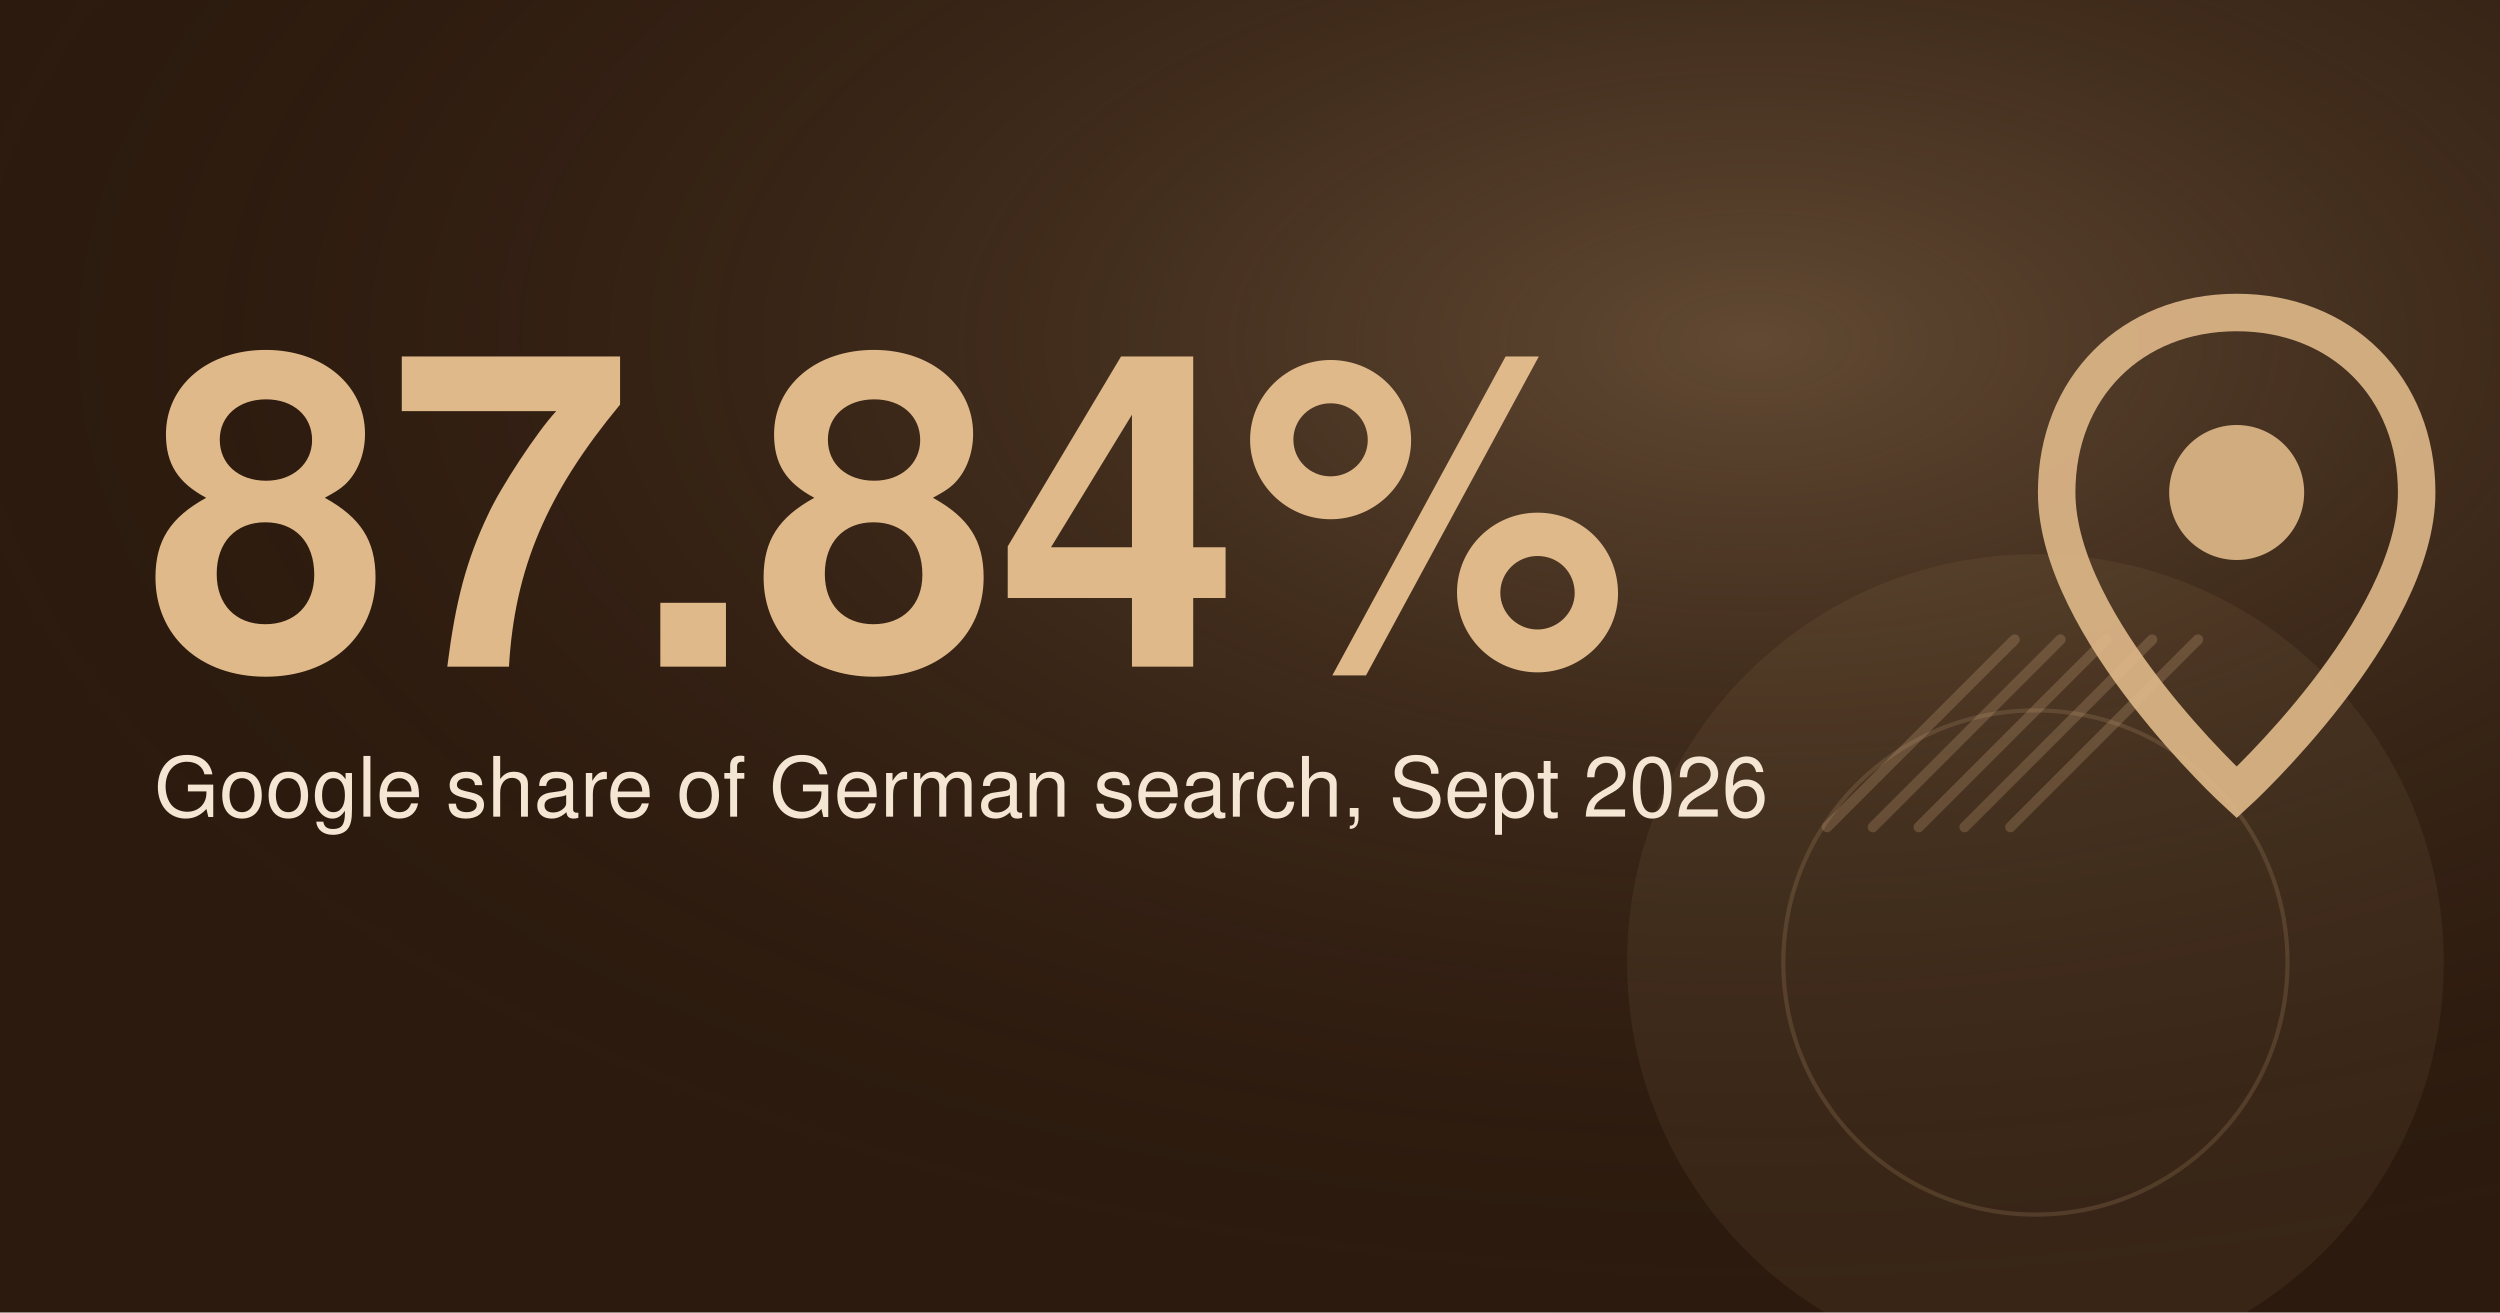
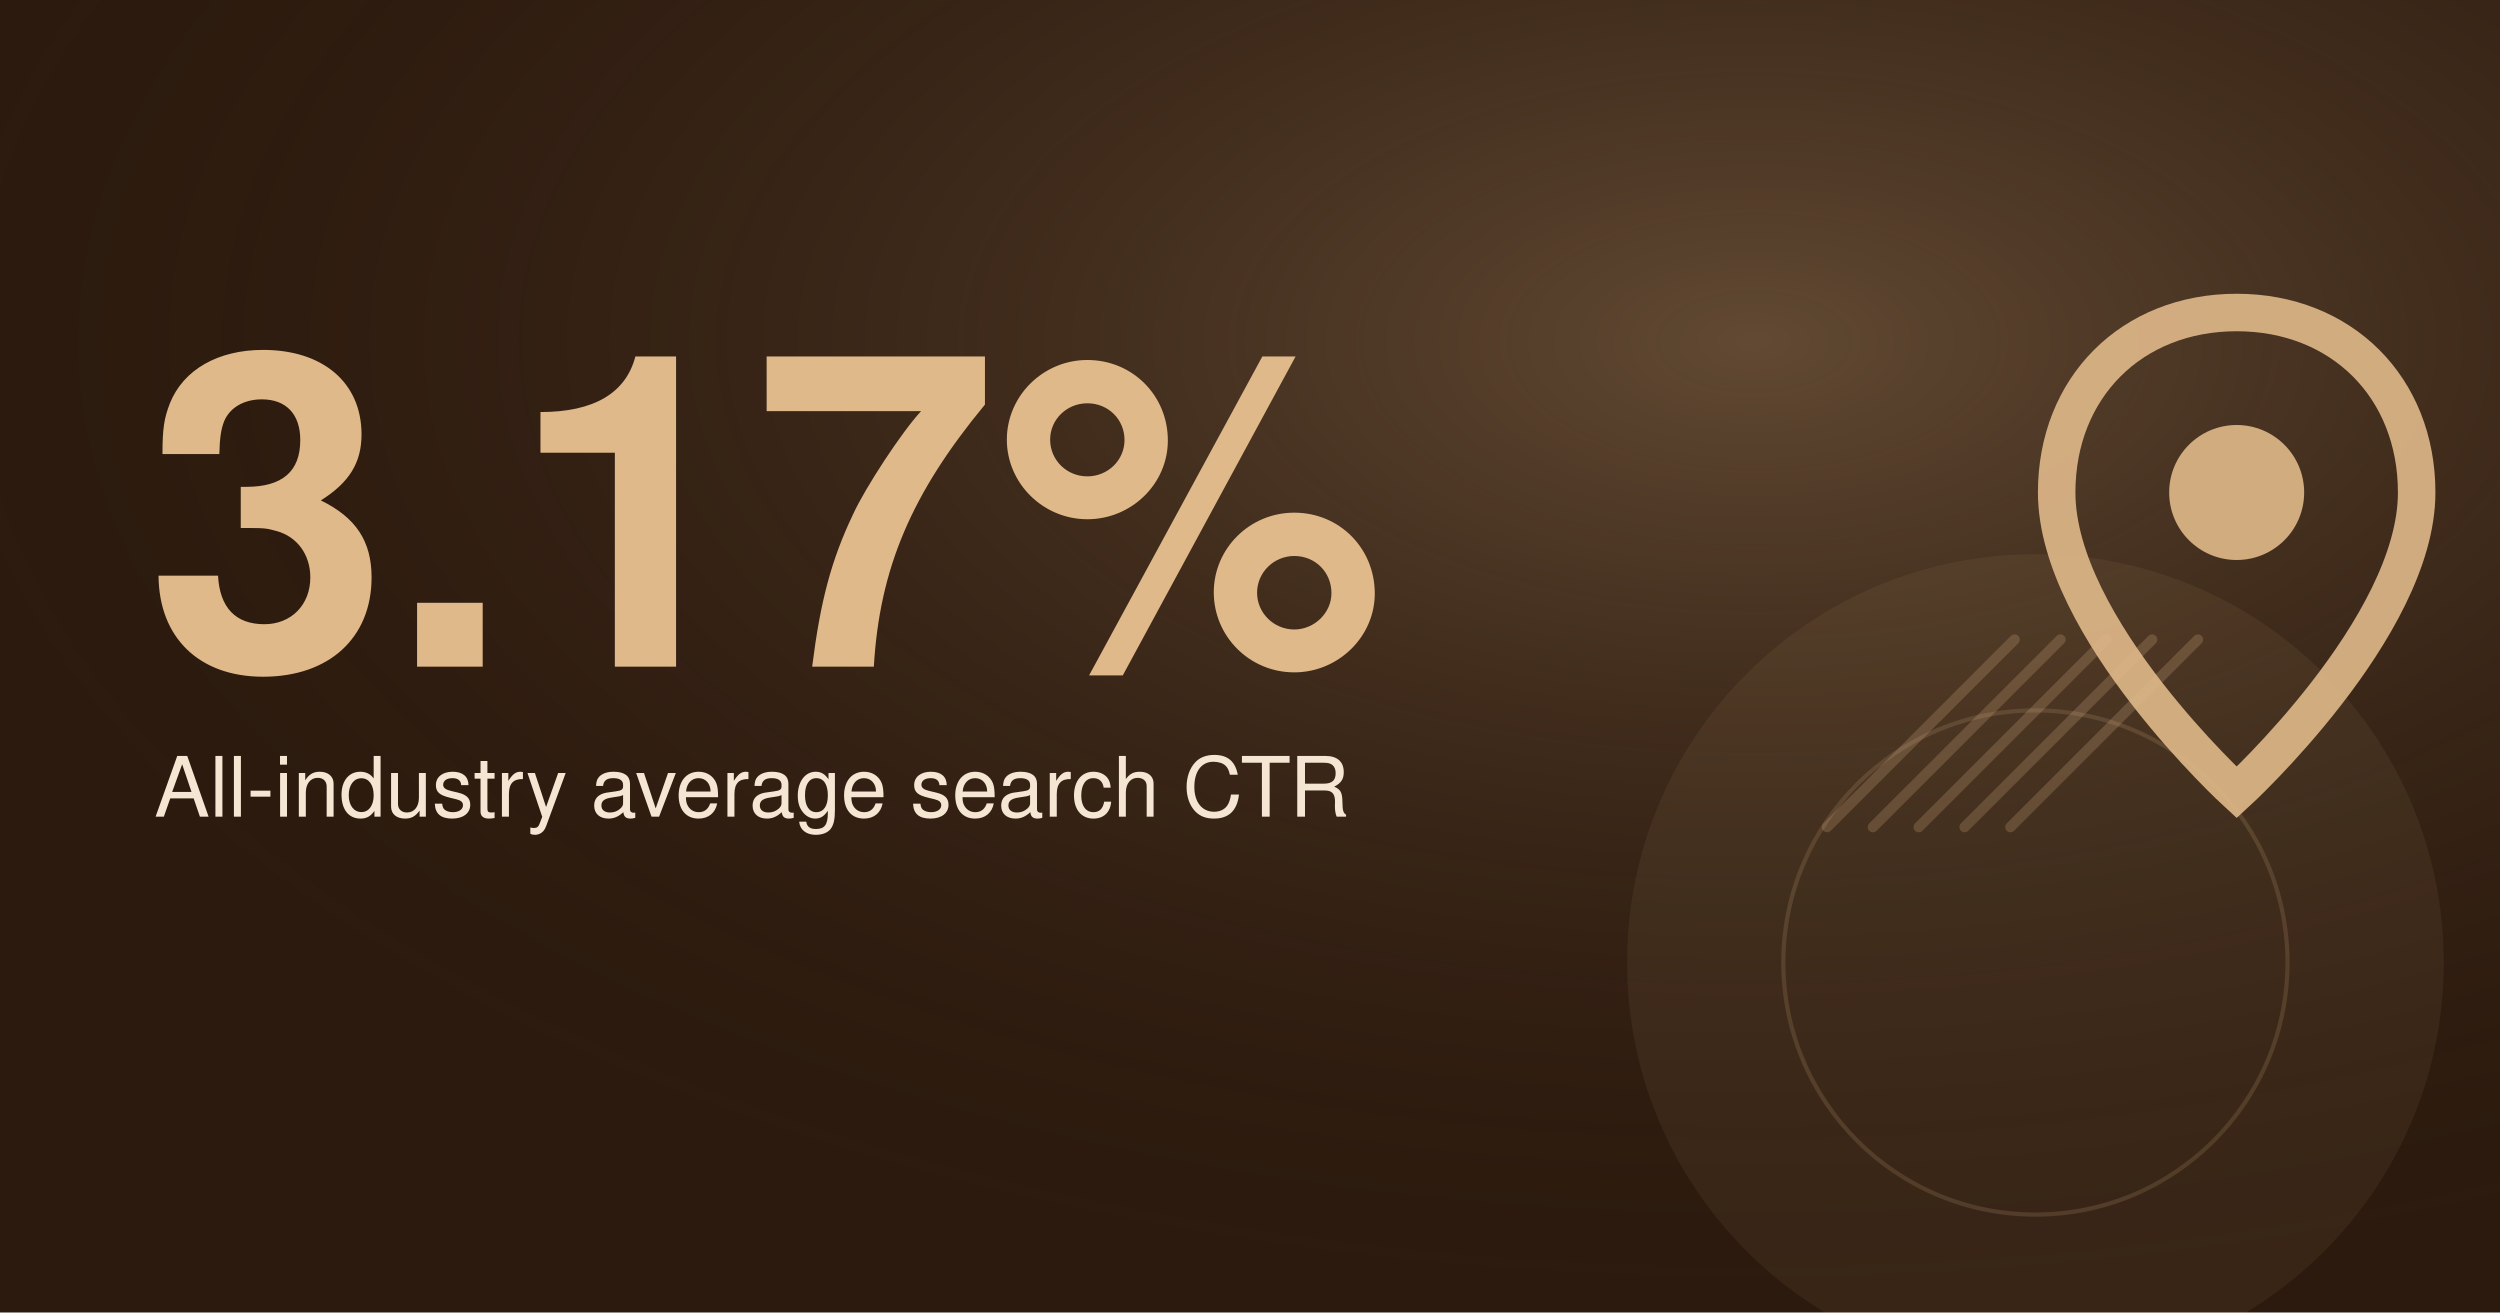
<svg xmlns="http://www.w3.org/2000/svg" width="1200" height="630" viewBox="0 0 1200 630" role="img" aria-label="Local Marketing in Germany: Google Ads and SEO Guide">
  <defs>
    <radialGradient id="g" cx="70%" cy="26%" r="75%">
      <stop offset="0" stop-color="#e0b98a" stop-opacity="0.30" />
      <stop offset="1" stop-color="#2c1a0e" stop-opacity="0" />
    </radialGradient>
  </defs>
  <rect width="1200" height="630" fill="#2c1a0e" />
  <rect width="1200" height="630" fill="url(#g)" />
  <circle cx="977" cy="462" r="196" fill="#e0b98a" fill-opacity="0.07" />
  <circle cx="977" cy="462" r="121" fill="none" stroke="#e0b98a" stroke-opacity="0.16" stroke-width="2" />
  <line x1="877" y1="397" x2="967" y2="307" stroke="#e0b98a" stroke-opacity="0.22" stroke-width="5" stroke-linecap="round" />
  <line x1="899" y1="397" x2="989" y2="307" stroke="#e0b98a" stroke-opacity="0.22" stroke-width="5" stroke-linecap="round" />
  <line x1="921" y1="397" x2="1011" y2="307" stroke="#e0b98a" stroke-opacity="0.22" stroke-width="5" stroke-linecap="round" />
  <line x1="943" y1="397" x2="1033" y2="307" stroke="#e0b98a" stroke-opacity="0.22" stroke-width="5" stroke-linecap="round" />
  <line x1="965" y1="397" x2="1055" y2="307" stroke="#e0b98a" stroke-opacity="0.22" stroke-width="5" stroke-linecap="round" />
  <g transform="translate(980 150) scale(3.6)" opacity="0.9">
    <path d="M26 0C12 0 2 10 2 24c0 18 24 40 24 40s24-22 24-40C50 10 40 0 26 0z" fill="none" stroke="#e0b98a" stroke-width="5" />
    <circle cx="26" cy="24" r="9" fill="#e0b98a" />
  </g>
-   <text x="70" y="320" font-family="Helvetica, Arial, sans-serif" font-size="210" font-weight="800" fill="#e0b98a">87.84%</text>
-   <text x="74" y="392" font-family="Helvetica, Arial, sans-serif" font-size="40" fill="#f5e6d3">Google share of German search, Sept 2026</text>
+   <text x="70" y="320" font-family="Helvetica, Arial, sans-serif" font-size="210" font-weight="800" fill="#e0b98a">3.17%</text>
+   <text x="74" y="392" font-family="Helvetica, Arial, sans-serif" font-size="40" fill="#f5e6d3">All-industry average search CTR</text>
</svg>
